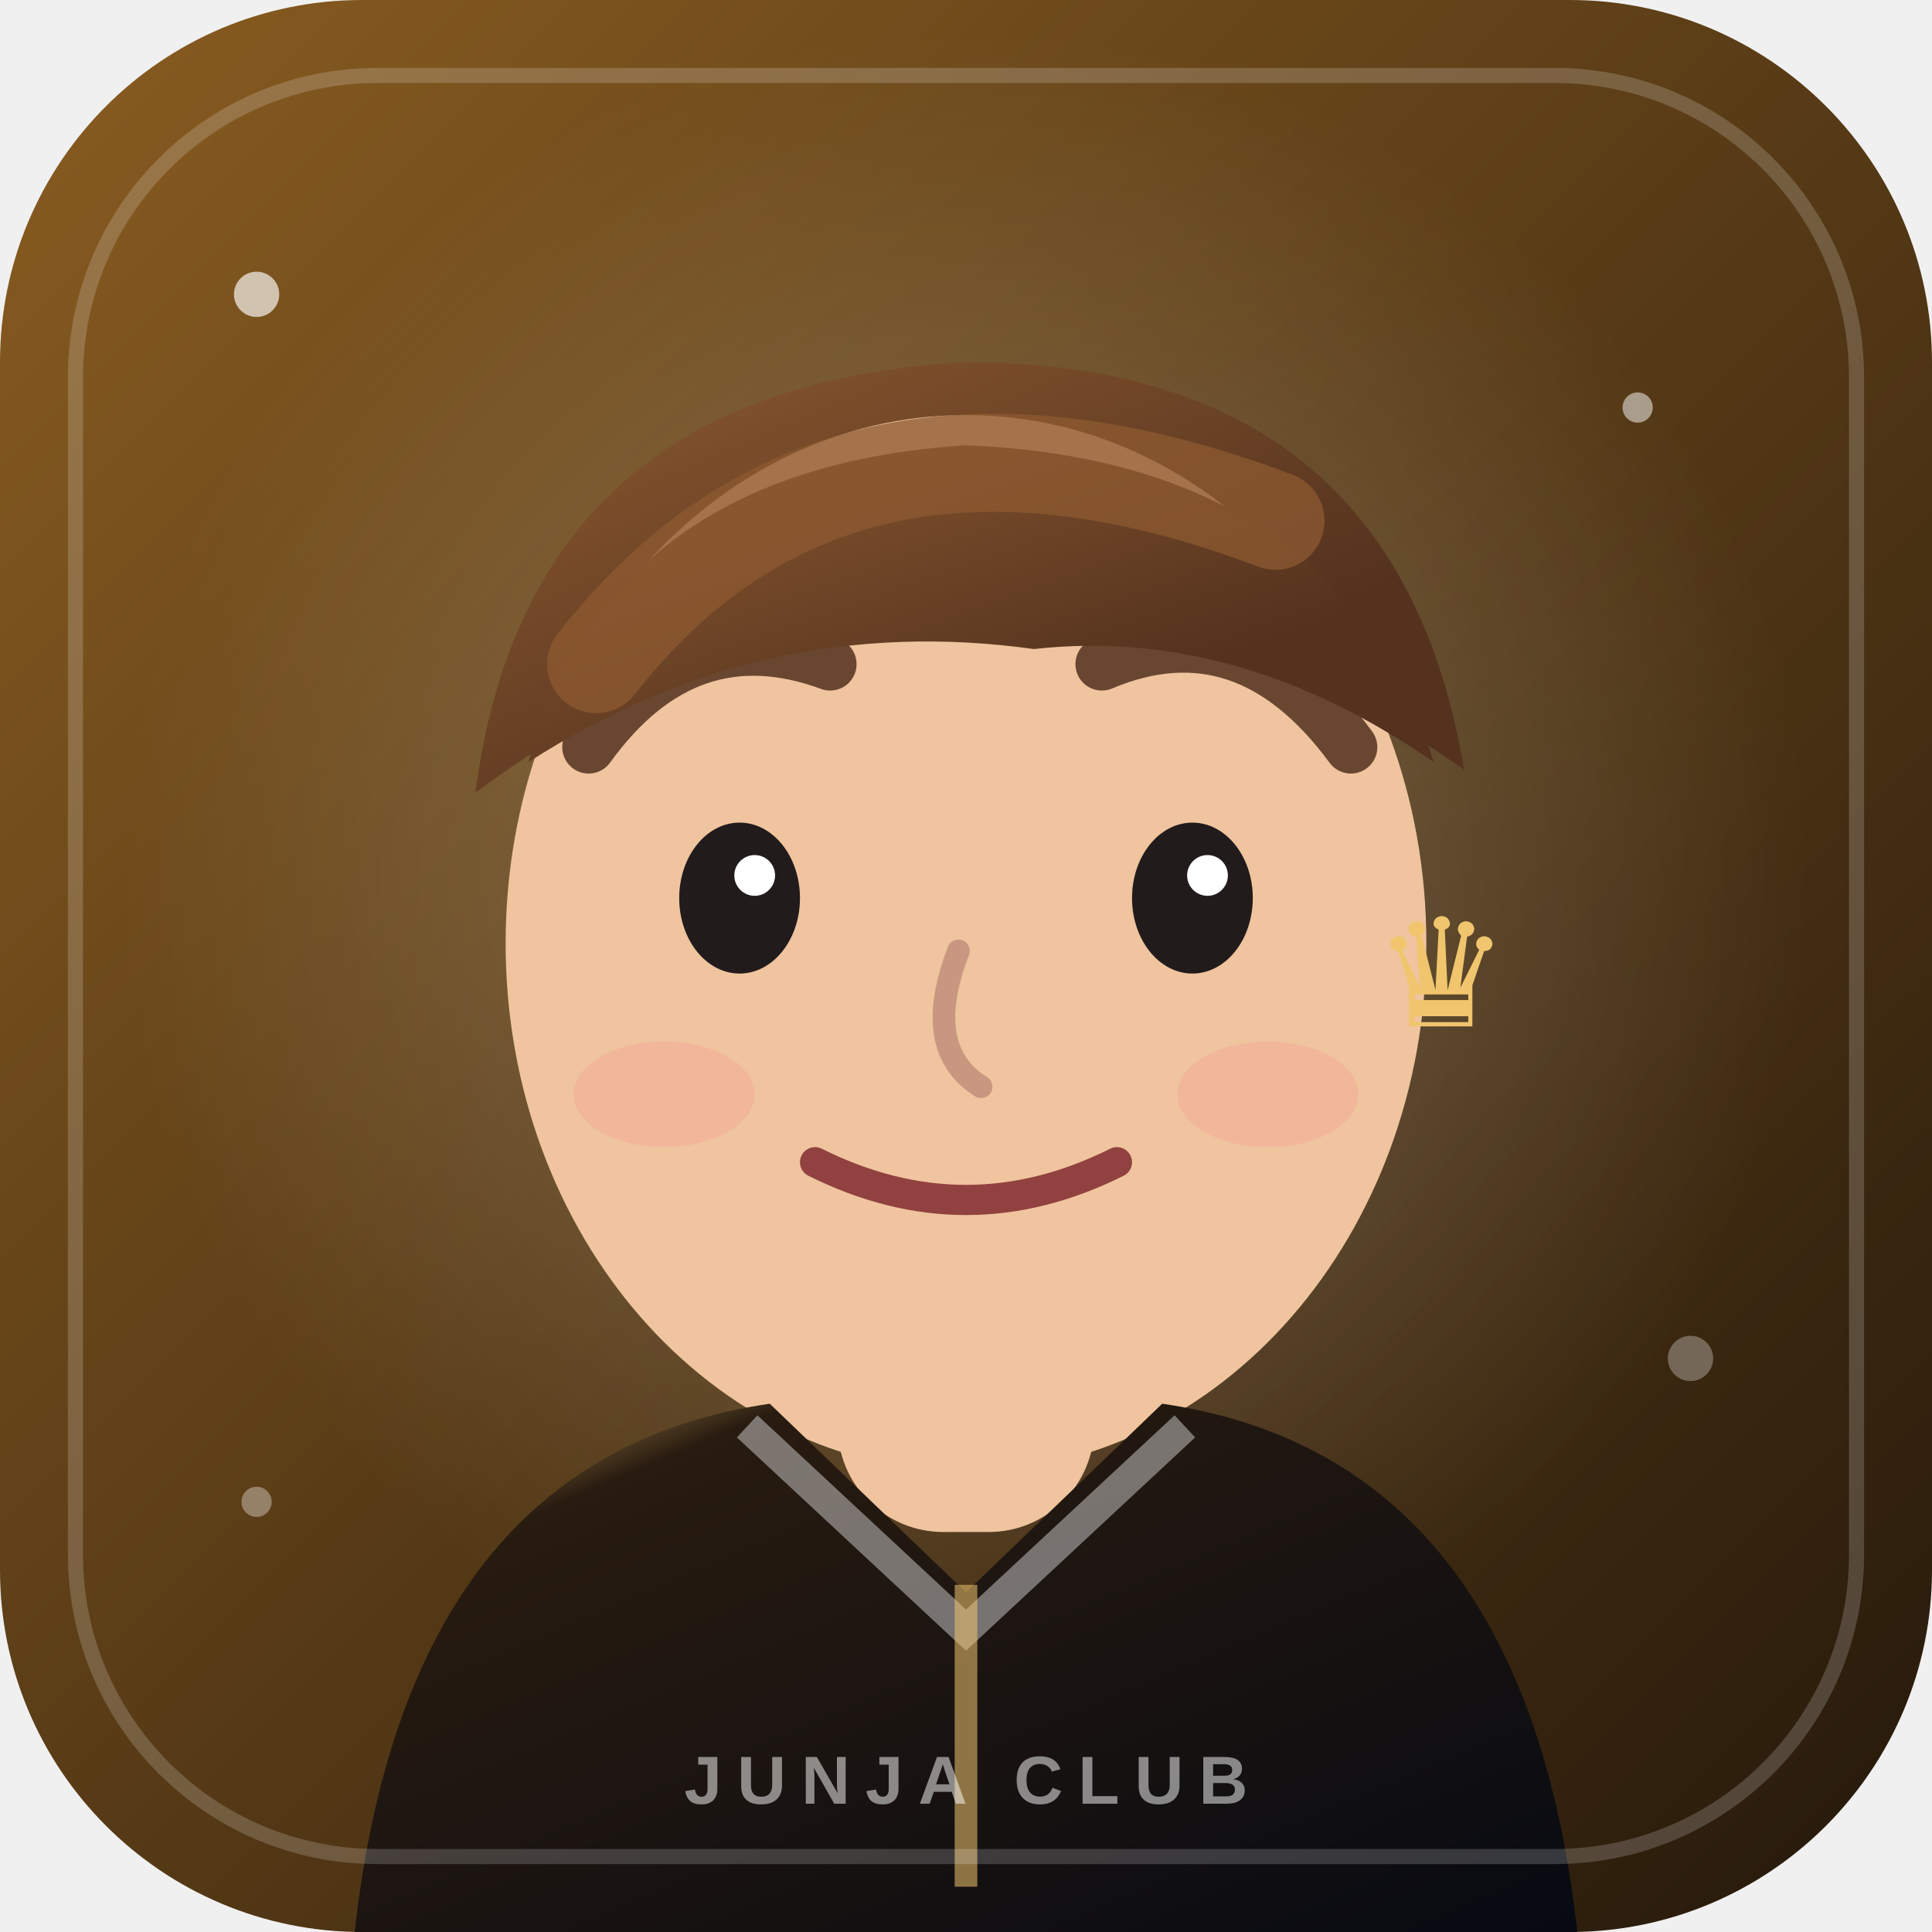
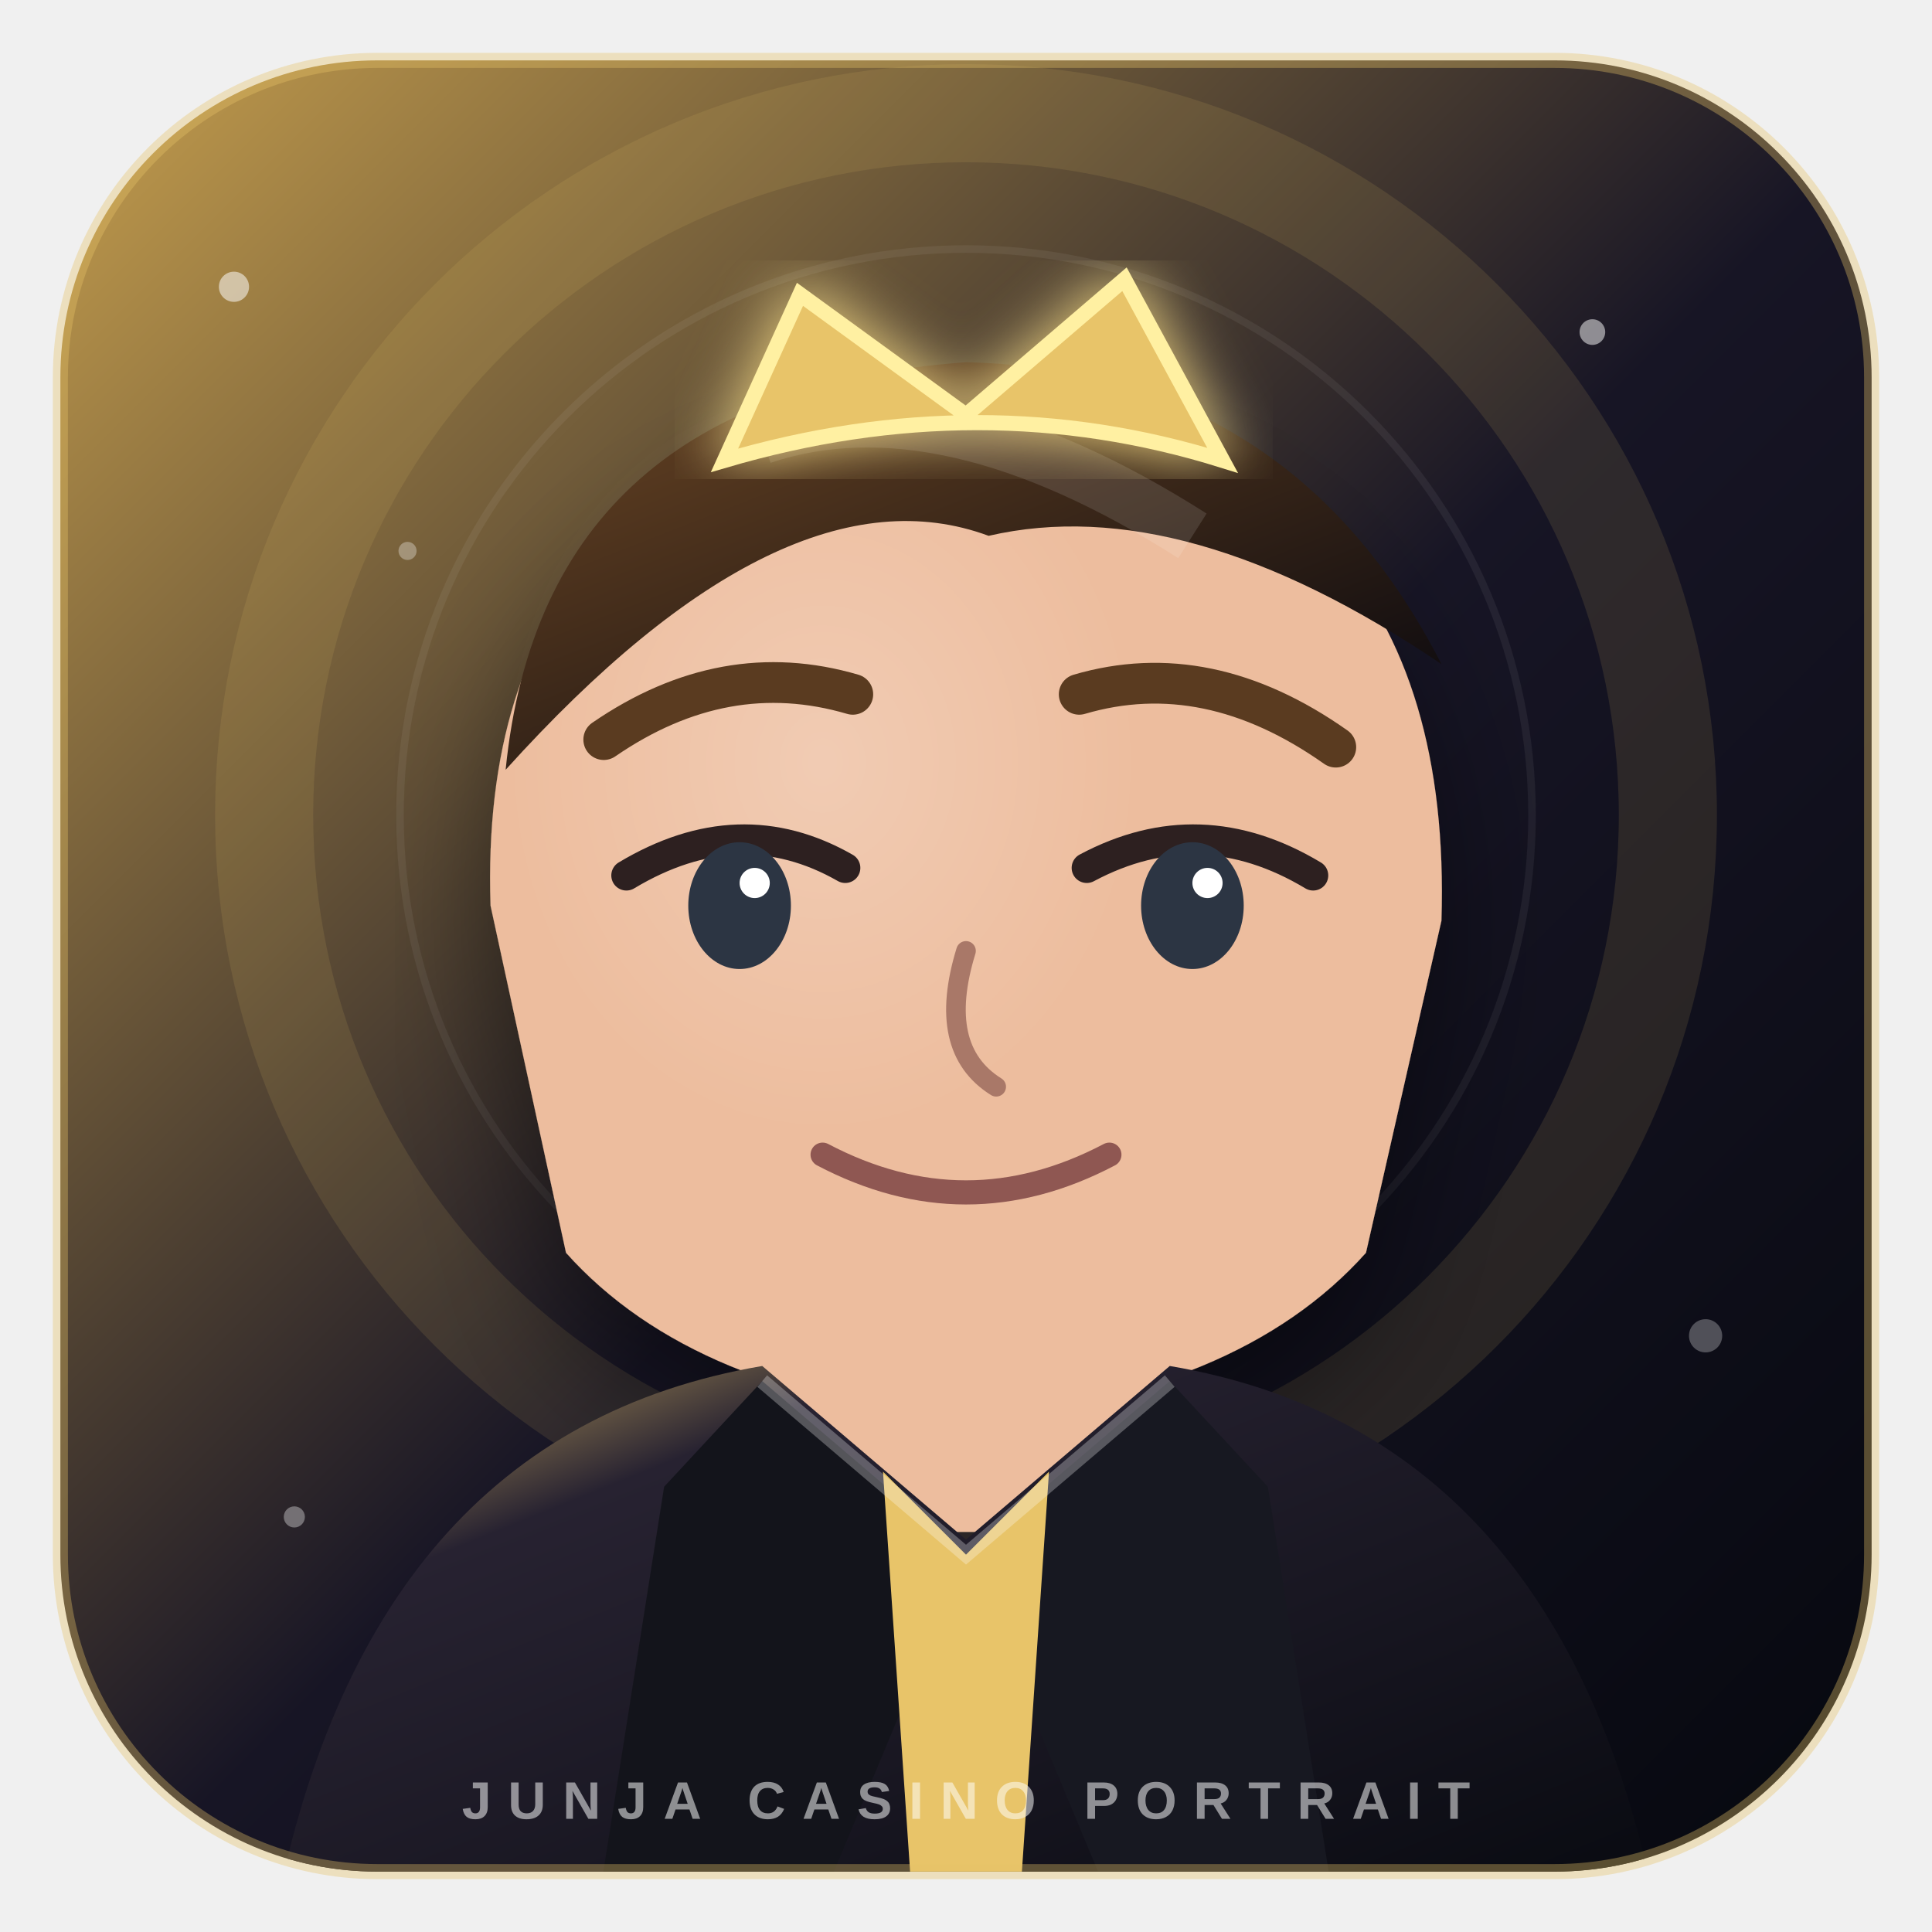
<svg xmlns="http://www.w3.org/2000/svg" viewBox="0 0 256 256">
  <defs>
    <linearGradient id="bg" x1="0" y1="0" x2="1" y2="1">
-       <stop stop-color="#8a5d21" />
-       <stop offset="1" stop-color="#24180b" />
+       <stop stop-color="#d2a850" />
+       <stop offset=".52" stop-color="#171525" />
+       <stop offset="1" stop-color="#05070d" />
    </linearGradient>
-     <linearGradient id="hair" x1="0" y1="0" x2="1" y2="1">
-       <stop stop-color="#8c5a30" />
-       <stop offset=".72" stop-color="#54321e" />
+     <linearGradient id="hair" x1="0" y1="0" x2=".9" y2="1">
+       <stop stop-color="#e8c469" />
+       <stop offset=".18" stop-color="#5a3b20" />
+       <stop offset="1" stop-color="#09080e" />
    </linearGradient>
    <linearGradient id="cloth" x1="0" y1="0" x2="1" y2="1">
-       <stop stop-color="#f0c56d" stop-opacity=".9" />
-       <stop offset=".18" stop-color="#281b10" />
-       <stop offset="1" stop-color="#070a12" />
+       <stop stop-color="#e8c469" />
+       <stop offset=".23" stop-color="#272231" />
+       <stop offset="1" stop-color="#07090f" />
    </linearGradient>
-     <radialGradient id="glow">
-       <stop stop-color="#fff" stop-opacity=".25" />
+     <radialGradient id="skin">
+       <stop stop-color="#fff" stop-opacity=".22" />
      <stop offset="1" stop-color="#fff" stop-opacity="0" />
    </radialGradient>
+     <filter id="glow">
+       <feGaussianBlur stdDeviation="4" result="b" />
+       <feMerge>
+         <feMergeNode in="b" />
+         <feMergeNode in="SourceGraphic" />
+       </feMerge>
+     </filter>
+     <filter id="soft">
+       <feDropShadow dx="0" dy="8" stdDeviation="8" flood-color="#000" flood-opacity=".45" />
+     </filter>
+     <clipPath id="clip">
+       <rect x="8" y="8" width="240" height="240" rx="42" />
+     </clipPath>
  </defs>
-   <rect width="256" height="256" rx="48" fill="url(#bg)" />
-   <circle cx="128" cy="116" r="112" fill="url(#glow)" />
-   <circle cx="34" cy="39" r="3" fill="#fff" opacity="0.65" />
-   <circle cx="217" cy="54" r="2" fill="#fff" opacity="0.5" />
-   <circle cx="34" cy="199" r="2" fill="#fff" opacity="0.35" />
-   <circle cx="224" cy="180" r="3" fill="#fff" opacity="0.3" />
-   <path d="M63 105 Q70 51 128 48 Q185 48 194 102 Q160 78 132 82 Q100 78 63 105Z" fill="url(#hair)" />
-   <ellipse cx="128" cy="125" rx="61" ry="70" fill="#efc49e" />
-   <path d="M78 99 Q91 81 110 88 M146 88 Q165 80 179 99" fill="none" stroke="#54321e" stroke-width="7" stroke-linecap="round" opacity=".86" />
-   <ellipse cx="98" cy="119" rx="8" ry="10" fill="#221b1c" />
-   <ellipse cx="158" cy="119" rx="8" ry="10" fill="#221b1c" />
-   <circle cx="100" cy="116" r="2.7" fill="#fff" />
-   <circle cx="160" cy="116" r="2.7" fill="#fff" />
-   <path d="M127 126 q-5 13 3 18" fill="none" stroke="#b98574" stroke-width="3" stroke-linecap="round" opacity=".7" />
-   <ellipse cx="88" cy="145" rx="12" ry="7" fill="#ff7890" opacity=".18" />
-   <ellipse cx="168" cy="145" rx="12" ry="7" fill="#ff7890" opacity=".18" />
-   <path d="M108 154 Q128 164 148 154" fill="none" stroke="#91413f" stroke-width="4" stroke-linecap="round" />
-   <path d="M70 101 Q81 62 128 59 Q177 61 190 101 Q164 83 137 86 Q101 81 70 101Z" fill="url(#hair)" />
-   <path d="M79 88 Q111 47 169 69" fill="none" stroke="#8c5a30" stroke-width="13" stroke-linecap="round" opacity=".76" />
-   <g fill="#efc49e">
-     <rect x="111" y="169" width="34" height="34" rx="14" />
+   <g clip-path="url(#clip)">
+     <rect width="256" height="256" rx="48" fill="url(#bg)" />
+     <circle cx="31" cy="38" r="2" fill="#fff" opacity="0.52" />
+     <circle cx="211" cy="44" r="1.7" fill="#fff" opacity="0.5" />
+     <circle cx="226" cy="177" r="2.2" fill="#fff" opacity="0.28" />
+     <circle cx="39" cy="201" r="1.4" fill="#fff" opacity="0.35" />
+     <circle cx="194" cy="203" r="1.3" fill="#fff" opacity="0.4" />
+     <circle cx="54" cy="73" r="1.2" fill="#fff" opacity="0.32" />
+     <circle cx="128" cy="108" r="93" fill="none" stroke="#e8c469" stroke-opacity=".12" stroke-width="13" />
+     <circle cx="128" cy="108" r="75" fill="none" stroke="#fff" stroke-opacity=".06" stroke-width="1" />
+     <path d="M65 120 Q63 59 128 52 Q193 58 191 122 L181 166 Q164 185 128 188 Q92 185 75 166Z" fill="#edbd9e" filter="url(#soft)" />
+     <ellipse cx="109" cy="101" rx="42" ry="49" fill="url(#skin)" />
+     <path d="M67 102 Q72 52 128 48 Q171 49 191 88 Q157 65 131 71 Q104 61 67 102Z" fill="url(#hair)" />
+     <path d="M101 58 Q125 50 158 71" fill="none" stroke="#fff" stroke-opacity=".12" stroke-width="7" />
+     <path d="M80 98 Q96 87 113 92 M143 92 Q160 87 177 99" fill="none" stroke="#5a3b20" stroke-width="5.4" stroke-linecap="round" />
+     <path d="M83 116 Q98 107 112 115" fill="none" stroke="#2d2020" stroke-width="4" stroke-linecap="round" />
+     <path d="M144 115 Q159 107 174 116" fill="none" stroke="#2d2020" stroke-width="4" stroke-linecap="round" />
+     <ellipse cx="98" cy="120" rx="6.8" ry="8.4" fill="#2c3543" />
+     <ellipse cx="158" cy="120" rx="6.8" ry="8.4" fill="#2c3543" />
+     <circle cx="100" cy="117" r="2" fill="#fff" />
+     <circle cx="160" cy="117" r="2" fill="#fff" />
+     <path d="M128 126 q-4 13 4 18" fill="none" stroke="#a97868" stroke-width="2.6" stroke-linecap="round" />
+     <path d="M109 153 Q128 163 147 153" fill="none" stroke="#8f5752" stroke-width="3.2" stroke-linecap="round" />
+     <path d="M93 168 Q128 183 164 168 Q153 194 128 197 Q103 194 93 168Z" fill="#edbd9e" />
+     <rect x="112" y="172" width="32" height="31" rx="12" fill="#edbd9e" />
+     <path d="M36 256 Q48 190 101 181 L128 204 L155 181 Q208 190 220 256Z" fill="url(#cloth)" />
+     <path d="M101 183 l27 23 -20 48 H79 L88 197Z" fill="#13141b" />
+     <path d="M155 183 l-27 23 20 48 h29 l-9 -57Z" fill="#171821" />
+     <path d="M117 195 l11 11 11 -11 -4 59 h-14Z" fill="#e8c469" />
+     <path d="M101 183 l27 23 27 -23" fill="none" stroke="#fff" stroke-opacity=".28" stroke-width="2" />
+     <path d="M96 61 l10 -22 22 16 21 -18 13 24 q-32 -10 -66 0Z" fill="#e8c469" stroke="#fff0a2" stroke-width="2" filter="url(#glow)" />
  </g>
-   <g fill="url(#cloth)">
-     <path d="M47 256 Q54 193 102 186 L128 211 L154 186 Q202 193 209 256Z" />
-   </g>
-   <path d="M99 189 L128 216 L157 189" fill="none" stroke="#fff" stroke-opacity=".4" stroke-width="4" />
-   <path d="M128 210 L128 250" stroke="#f0c56d" stroke-width="3" opacity=".55" />
-   <text x="191" y="136" font-size="20" text-anchor="middle" fill="#f0c56d" font-family="Arial">♛</text>
-   <rect x="10" y="10" width="236" height="236" rx="40" fill="none" stroke="#fff" stroke-opacity=".18" stroke-width="2" />
-   <text x="128" y="239" text-anchor="middle" font-family="Arial, sans-serif" font-size="9" font-weight="800" fill="#fff" opacity=".5" letter-spacing="2">JUNJA CLUB</text>
+   <rect x="8" y="8" width="240" height="240" rx="42" fill="none" stroke="#e8c469" stroke-opacity=".36" stroke-width="2" />
+   <text x="128" y="241" text-anchor="middle" font-family="Arial,sans-serif" font-size="7" font-weight="900" fill="#fff" opacity=".52" letter-spacing="2.2">JUNJA CASINO PORTRAIT</text>
</svg>
